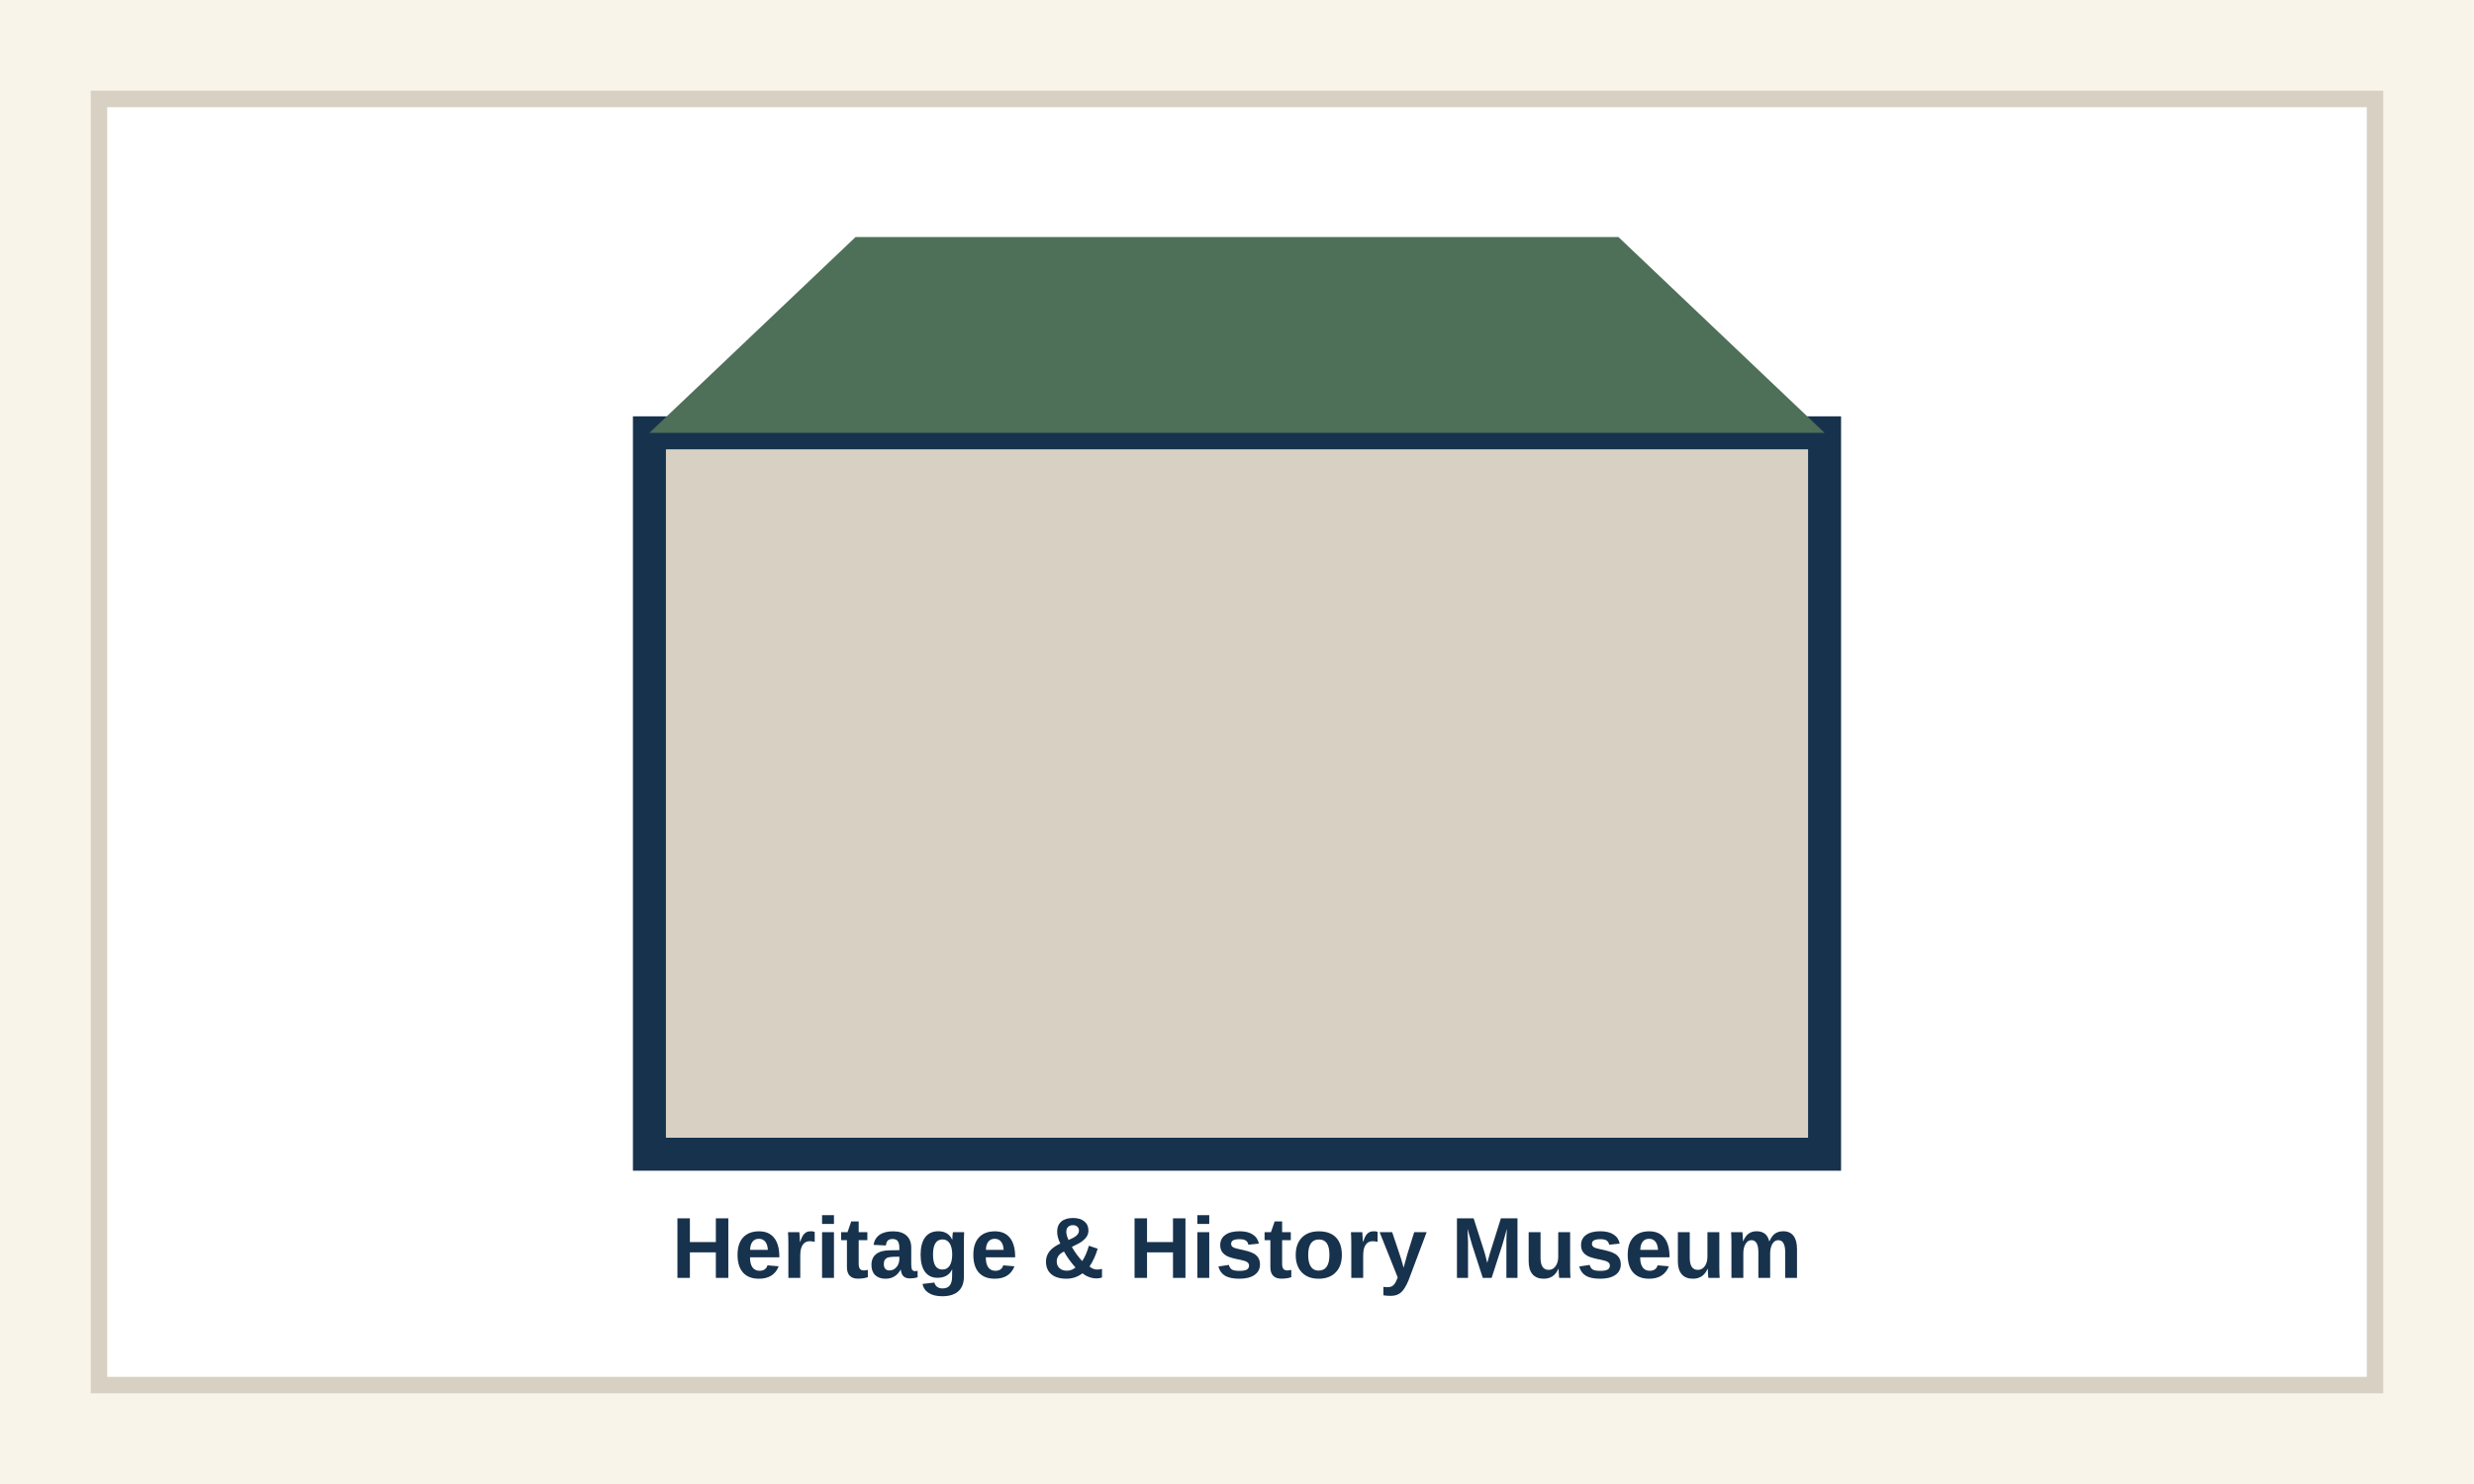
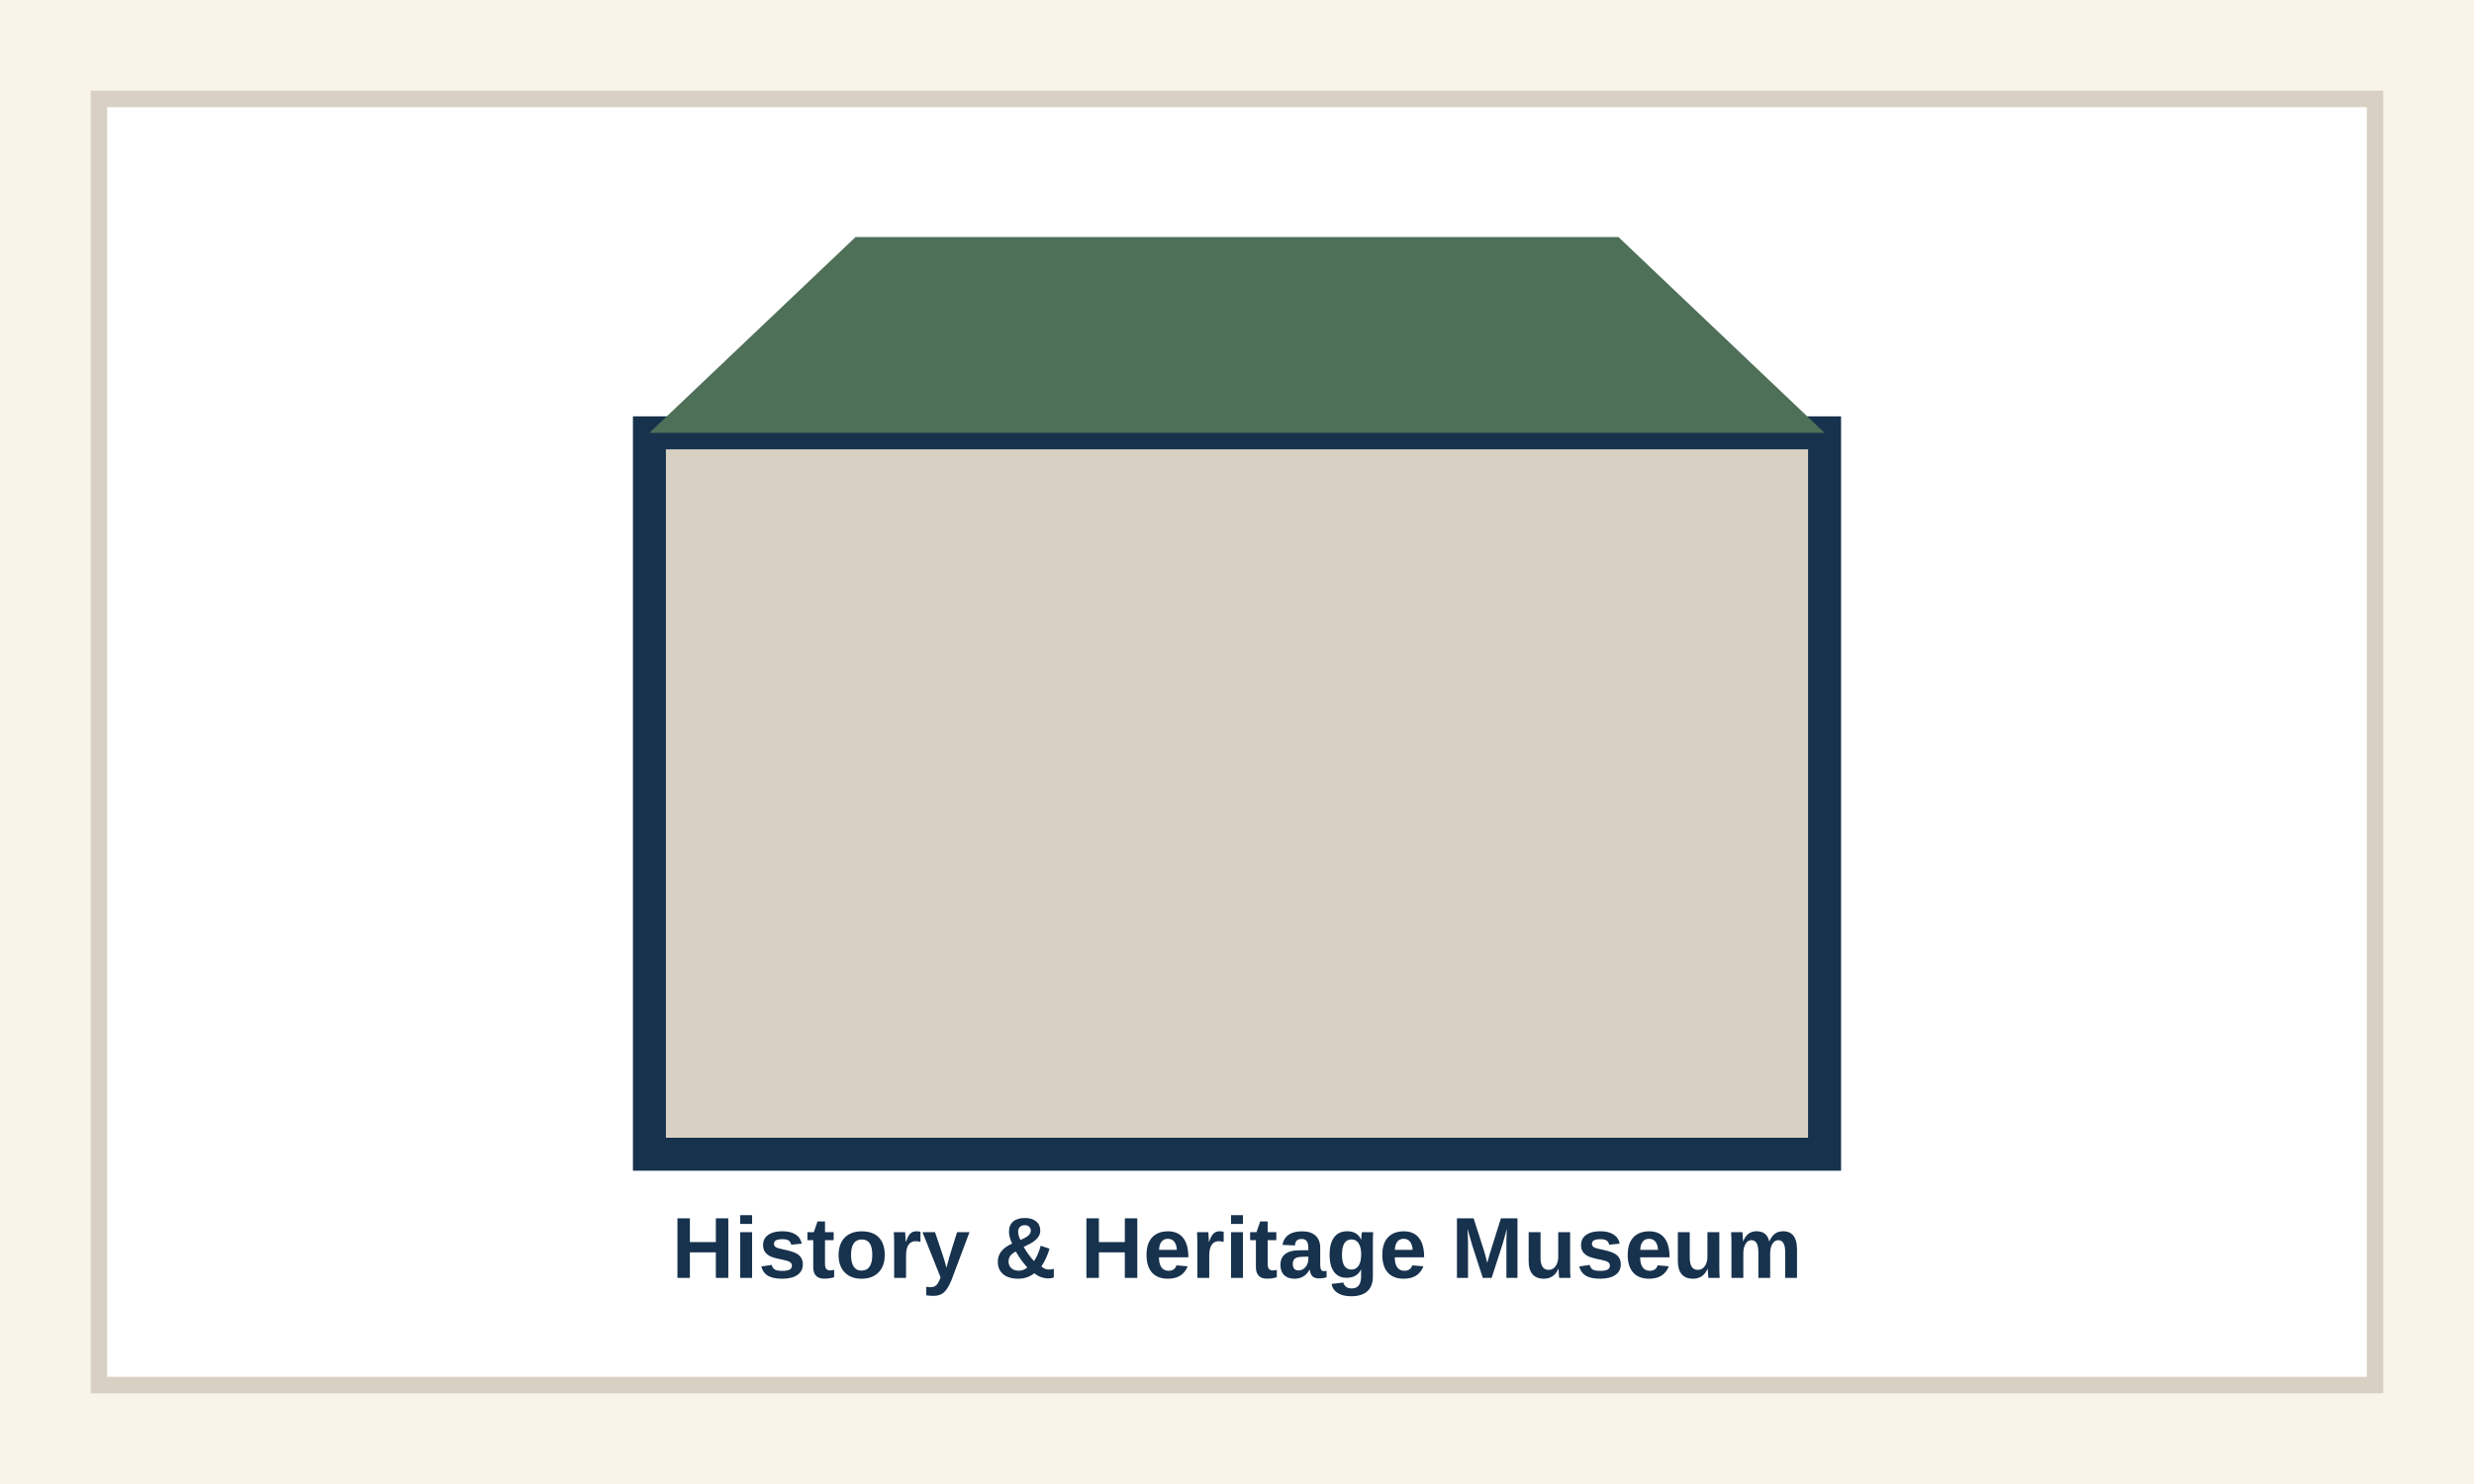
<svg xmlns="http://www.w3.org/2000/svg" viewBox="0 0 1200 720" role="img" aria-labelledby="title desc">
  <rect width="1200" height="720" fill="#f8f4ea" />
  <rect x="48" y="48" width="1104" height="624" fill="#ffffff" stroke="#d8d1c3" stroke-width="8" />
  <rect x="315" y="210" width="570" height="350" fill="#d8d1c3" stroke="#17324d" stroke-width="16" />
  <path d="M315 210h570l-100-95H415z" fill="#4e6f58" />
-   <text x="600" y="620" text-anchor="middle" font-family="Arial, sans-serif" font-size="42" font-weight="700" fill="#17324d">Heritage &amp; History Museum</text>
+   <text x="600" y="620" text-anchor="middle" font-family="Arial, sans-serif" font-size="42" font-weight="700" fill="#17324d">History &amp; Heritage Museum</text>
</svg>
